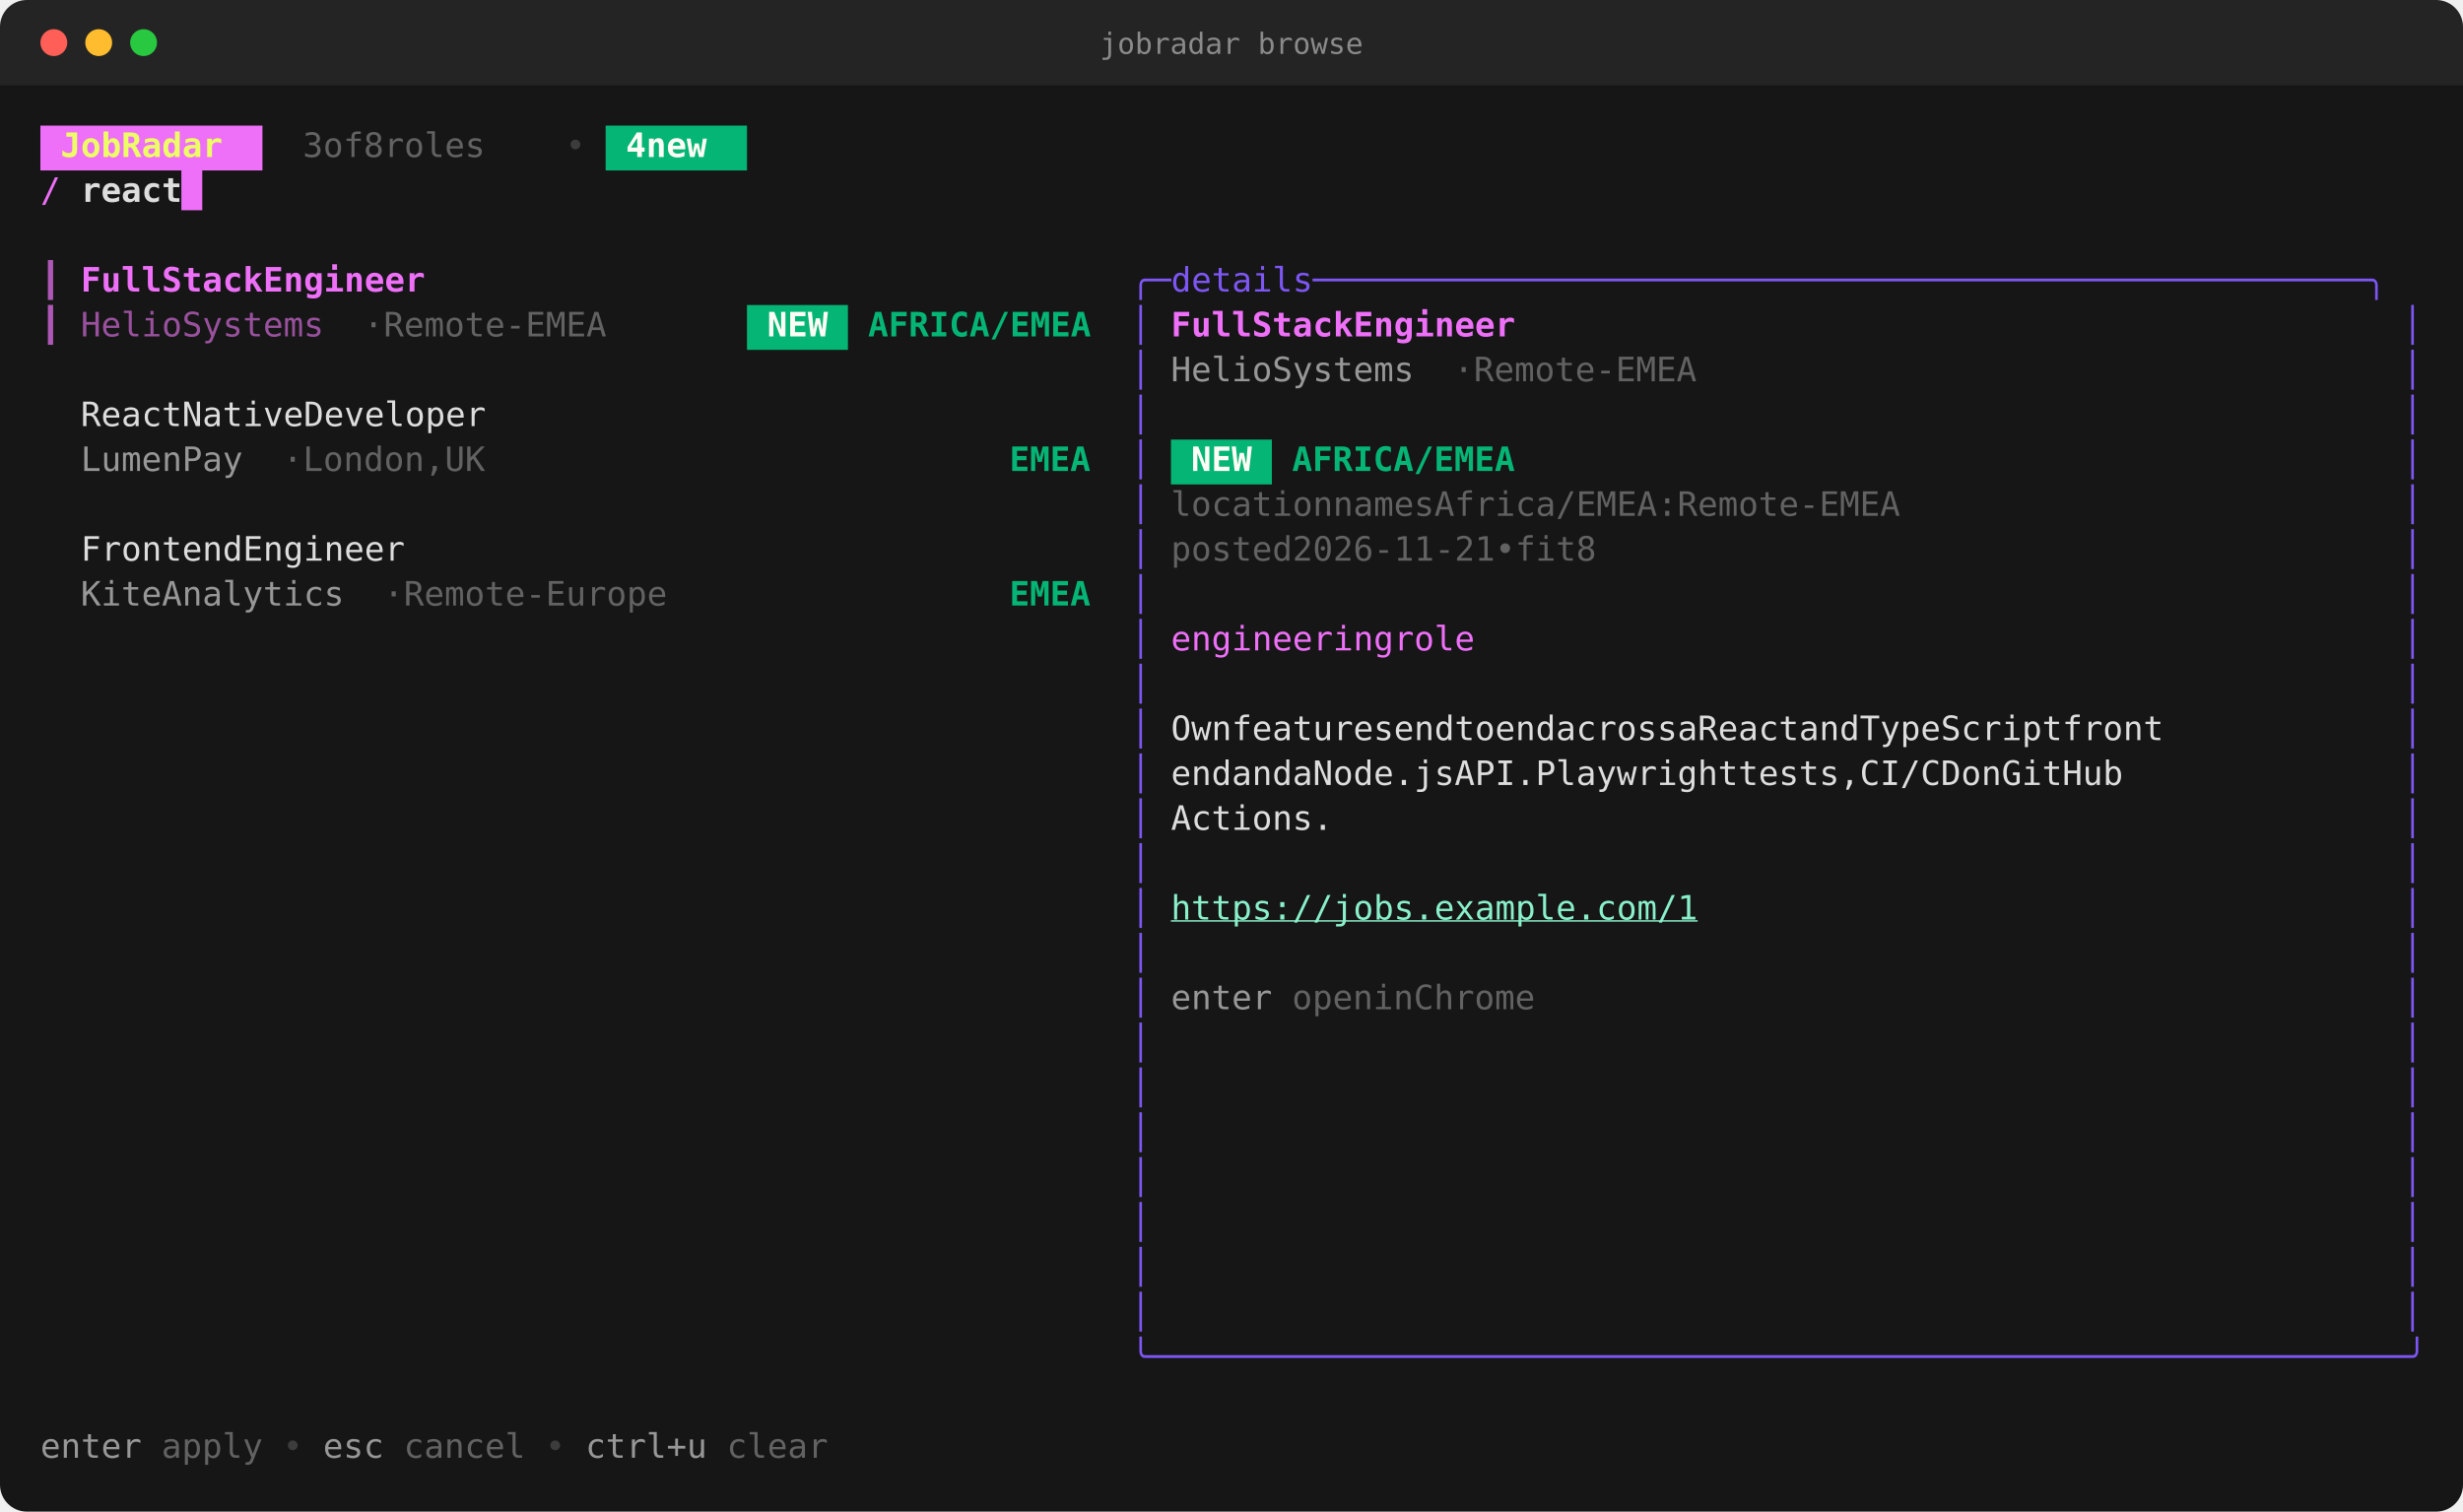
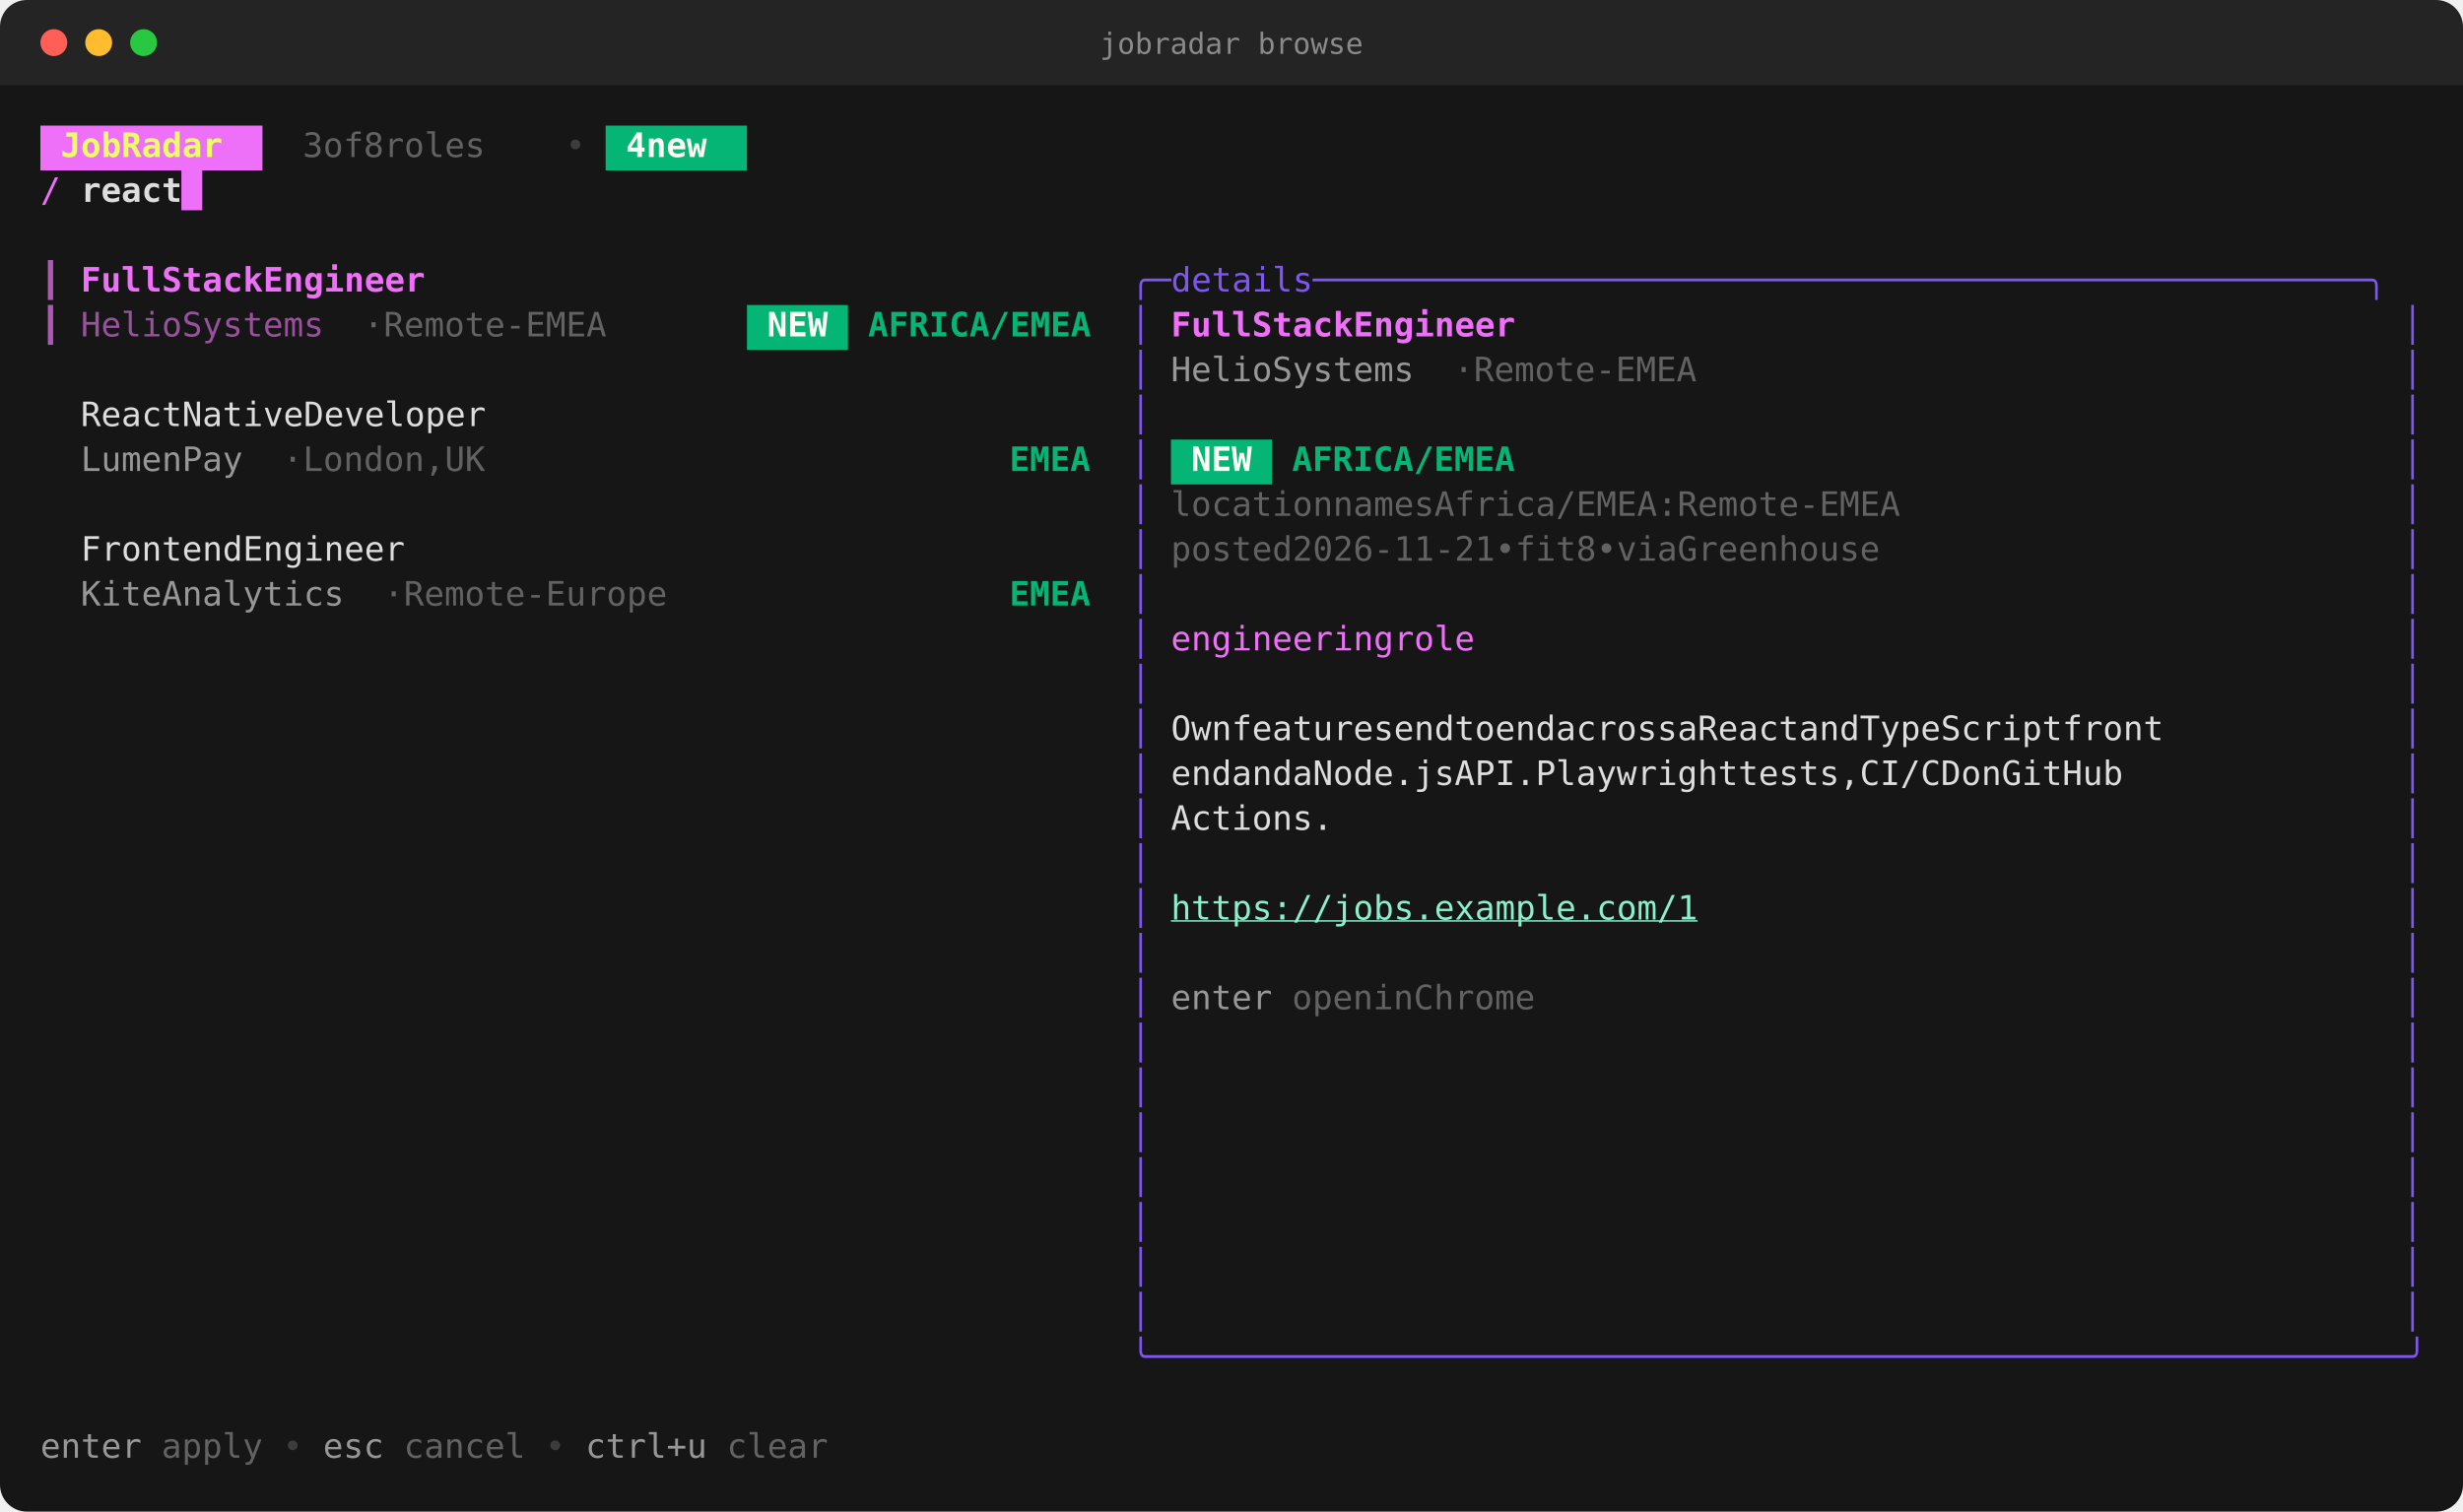
<svg xmlns="http://www.w3.org/2000/svg" width="1098" height="674" viewBox="0 0 1098 674" role="img" aria-label="jobradar browse">
  <rect width="1098" height="674" rx="12" fill="#161616" />
  <path d="M0 12a12 12 0 0 1 12-12h1074a12 12 0 0 1 12 12v26H0z" fill="#ffffff" fill-opacity="0.06" />
  <circle cx="24" cy="19" r="6" fill="#ff5f57" />
  <circle cx="44" cy="19" r="6" fill="#febc2e" />
  <circle cx="64" cy="19" r="6" fill="#28c840" />
  <text x="549" y="24" text-anchor="middle" font-family="'Cascadia Mono','SF Mono',Menlo,Consolas,'DejaVu Sans Mono','Liberation Mono',monospace" font-size="13" fill="#DDDDDD" fill-opacity="0.55">jobradar browse</text>
  <g font-family="'Cascadia Mono','SF Mono',Menlo,Consolas,'DejaVu Sans Mono','Liberation Mono',monospace" font-size="15" text-rendering="geometricPrecision">
    <rect x="18" y="56" width="99" height="20" fill="#EE6FF8" />
    <text x="27 36 45 63 72 81 90 99" y="70" fill="#ECFD65" font-weight="700">JobRadar</text>
    <text x="135 153 162 180 198 207 216 225 234" y="70" fill="#626262">3of8roles</text>
    <text x="252" y="70" fill="#3C3C3C">•</text>
    <rect x="270" y="56" width="63" height="20" fill="#04B575" />
    <text x="279 297 306 315" y="70" fill="#FFFDF5" font-weight="700">4new</text>
    <text x="18" y="90" fill="#EE6FF8">/</text>
    <text x="36 45 54 63 72" y="90" fill="#DDDDDD" font-weight="700">react</text>
    <text x="81" y="90" fill="#EE6FF8">█</text>
    <text x="18" y="130" fill="#AD58B4" font-weight="700">┃</text>
    <text x="36 45 54 63 81 90 99 108 117 135 144 153 162 171 180 189 198" y="130" fill="#EE6FF8" font-weight="700">FullStackEngineer</text>
    <text x="504 513 531 540 549 558 567 576 585 603 612 621 630 639 648 657 666 675 684 693 702 711 720 729 738 747 756 765 774 783 792 801 810 819 828 837 846 855 864 873 882 891 900 909 918 927 936 945 954 963 972 981 990 999 1008 1017 1026 1035 1044 1053 1062 1071" y="130" fill="#7D56F4">╭─details────────────────────────────────────────────────────╮</text>
    <text x="18" y="150" fill="#AD58B4" font-weight="700">┃</text>
    <text x="36 45 54 63 72 90 99 108 117 126 135 144" y="150" fill="#99519E">HelioSystems</text>
    <text x="162 180 189 198 207 216 225 243 261 270 279 288" y="150" fill="#626262">·Remote-EMEA</text>
    <rect x="333" y="136" width="45" height="20" fill="#04B575" />
    <text x="342 351 360" y="150" fill="#FFFDF5" font-weight="700">NEW</text>
    <text x="387 396 405 414 423 432 441 450 459 468 477" y="150" fill="#04B575" font-weight="700">AFRICA/EMEA</text>
    <text x="504" y="150" fill="#7D56F4">│</text>
    <text x="522 531 540 549 567 576 585 594 603 621 630 639 648 657 666 675 684" y="150" fill="#EE6FF8" font-weight="700">FullStackEngineer</text>
    <text x="1071" y="150" fill="#7D56F4">│</text>
    <text x="504" y="170" fill="#7D56F4">│</text>
    <text x="522 531 540 549 558 576 585 594 603 612 621 630" y="170" fill="#979797">HelioSystems</text>
    <text x="648 666 675 684 693 702 711 729 747 756 765 774" y="170" fill="#626262">·Remote-EMEA</text>
    <text x="1071" y="170" fill="#7D56F4">│</text>
    <text x="36 45 54 63 72 90 99 108 117 126 135 153 162 171 180 189 198 207 216 225" y="190" fill="#DDDDDD">ReactNativeDeveloper</text>
    <text x="504" y="190" fill="#7D56F4">│</text>
    <text x="1071" y="190" fill="#7D56F4">│</text>
    <text x="36 45 54 63 72 90 99 108" y="210" fill="#979797">LumenPay</text>
    <text x="126 144 153 162 171 180 189 198 216 225" y="210" fill="#626262">·London,UK</text>
    <text x="450 459 468 477" y="210" fill="#04B575" font-weight="700">EMEA</text>
    <text x="504" y="210" fill="#7D56F4">│</text>
    <rect x="522" y="196" width="45" height="20" fill="#04B575" />
    <text x="531 540 549" y="210" fill="#FFFDF5" font-weight="700">NEW</text>
    <text x="576 585 594 603 612 621 630 639 648 657 666" y="210" fill="#04B575" font-weight="700">AFRICA/EMEA</text>
    <text x="1071" y="210" fill="#7D56F4">│</text>
    <text x="504" y="230" fill="#7D56F4">│</text>
    <text x="522 531 540 549 558 567 576 585 603 612 621 630 639 657 666 675 684 693 702 711 720 729 738 747 756 774 783 792 801 810 819 837 855 864 873 882" y="230" fill="#626262">locationnamesAfrica/EMEA:Remote-EMEA</text>
    <text x="1071" y="230" fill="#7D56F4">│</text>
    <text x="36 45 54 63 72 81 90 99 117 126 135 144 153 162 171 180" y="250" fill="#DDDDDD">FrontendEngineer</text>
    <text x="504" y="250" fill="#7D56F4">│</text>
-     <text x="522 531 540 549 558 567 585 594 603 612 621 630 639 648 657 666 684 702 711 720 738" y="250" fill="#626262">posted2026-11-21•fit8</text>
+     <text x="522 531 540 549 558 567 585 594 603 612 621 630 639 648 657 666 684 702 711 720 738 756 774 783 792 810 819 828 837 846 855 864 873 882 891" y="250" fill="#626262">posted2026-11-21•fit8•viaGreenhouse</text>
    <text x="1071" y="250" fill="#7D56F4">│</text>
    <text x="36 45 54 63 81 90 99 108 117 126 135 144 153" y="270" fill="#979797">KiteAnalytics</text>
    <text x="171 189 198 207 216 225 234 252 270 279 288 297 306 315" y="270" fill="#626262">·Remote-Europe</text>
    <text x="450 459 468 477" y="270" fill="#04B575" font-weight="700">EMEA</text>
    <text x="504" y="270" fill="#7D56F4">│</text>
    <text x="1071" y="270" fill="#7D56F4">│</text>
    <text x="504" y="290" fill="#7D56F4">│</text>
    <text x="522 531 540 549 558 567 576 585 594 603 612 630 639 648 657" y="290" fill="#EE6FF8">engineeringrole</text>
    <text x="1071" y="290" fill="#7D56F4">│</text>
    <text x="504" y="310" fill="#7D56F4">│</text>
    <text x="1071" y="310" fill="#7D56F4">│</text>
    <text x="504" y="330" fill="#7D56F4">│</text>
    <text x="522 531 540 558 567 576 585 594 603 612 621 639 648 657 675 684 702 711 720 738 747 756 765 774 783 801 819 828 837 846 855 873 882 891 909 918 927 936 945 954 963 972 981 990 1008 1017 1026 1035 1044" y="330" fill="#DDDDDD">OwnfeaturesendtoendacrossaReactandTypeScriptfront</text>
    <text x="1071" y="330" fill="#7D56F4">│</text>
    <text x="504" y="350" fill="#7D56F4">│</text>
    <text x="522 531 540 558 567 576 594 612 621 630 639 648 657 666 684 693 702 711 729 738 747 756 765 774 783 792 801 810 828 837 846 855 864 873 891 900 909 918 927 945 954 972 981 990 999 1008 1017" y="350" fill="#DDDDDD">endandaNode.jsAPI.Playwrighttests,CI/CDonGitHub</text>
    <text x="1071" y="350" fill="#7D56F4">│</text>
    <text x="504" y="370" fill="#7D56F4">│</text>
    <text x="522 531 540 549 558 567 576 585" y="370" fill="#DDDDDD">Actions.</text>
    <text x="1071" y="370" fill="#7D56F4">│</text>
    <text x="504" y="390" fill="#7D56F4">│</text>
    <text x="1071" y="390" fill="#7D56F4">│</text>
    <text x="504" y="410" fill="#7D56F4">│</text>
    <text x="522 531 540 549 558 567 576 585 594 603 612 621 630 639 648 657 666 675 684 693 702 711 720 729 738 747" y="410" fill="#89F0CB" text-decoration="underline">https://jobs.example.com/1</text>
    <text x="1071" y="410" fill="#7D56F4">│</text>
    <text x="504" y="430" fill="#7D56F4">│</text>
    <text x="1071" y="430" fill="#7D56F4">│</text>
    <text x="504" y="450" fill="#7D56F4">│</text>
    <text x="522 531 540 549 558" y="450" fill="#979797">enter</text>
    <text x="576 585 594 603 621 630 648 657 666 675 684 693" y="450" fill="#626262">openinChrome</text>
    <text x="1071" y="450" fill="#7D56F4">│</text>
    <text x="504" y="470" fill="#7D56F4">│</text>
    <text x="1071" y="470" fill="#7D56F4">│</text>
    <text x="504" y="490" fill="#7D56F4">│</text>
    <text x="1071" y="490" fill="#7D56F4">│</text>
    <text x="504" y="510" fill="#7D56F4">│</text>
    <text x="1071" y="510" fill="#7D56F4">│</text>
    <text x="504" y="530" fill="#7D56F4">│</text>
    <text x="1071" y="530" fill="#7D56F4">│</text>
    <text x="504" y="550" fill="#7D56F4">│</text>
    <text x="1071" y="550" fill="#7D56F4">│</text>
    <text x="504" y="570" fill="#7D56F4">│</text>
    <text x="1071" y="570" fill="#7D56F4">│</text>
    <text x="504" y="590" fill="#7D56F4">│</text>
    <text x="1071" y="590" fill="#7D56F4">│</text>
    <text x="504 513 522 531 540 549 558 567 576 585 594 603 612 621 630 639 648 657 666 675 684 693 702 711 720 729 738 747 756 765 774 783 792 801 810 819 828 837 846 855 864 873 882 891 900 909 918 927 936 945 954 963 972 981 990 999 1008 1017 1026 1035 1044 1053 1062 1071" y="610" fill="#7D56F4">╰──────────────────────────────────────────────────────────────╯</text>
    <text x="18 27 36 45 54" y="650" fill="#979797">enter</text>
    <text x="72 81 90 99 108" y="650" fill="#626262">apply</text>
    <text x="126" y="650" fill="#3C3C3C">•</text>
    <text x="144 153 162" y="650" fill="#979797">esc</text>
    <text x="180 189 198 207 216 225" y="650" fill="#626262">cancel</text>
    <text x="243" y="650" fill="#3C3C3C">•</text>
    <text x="261 270 279 288 297 306" y="650" fill="#979797">ctrl+u</text>
    <text x="324 333 342 351 360" y="650" fill="#626262">clear</text>
  </g>
</svg>
